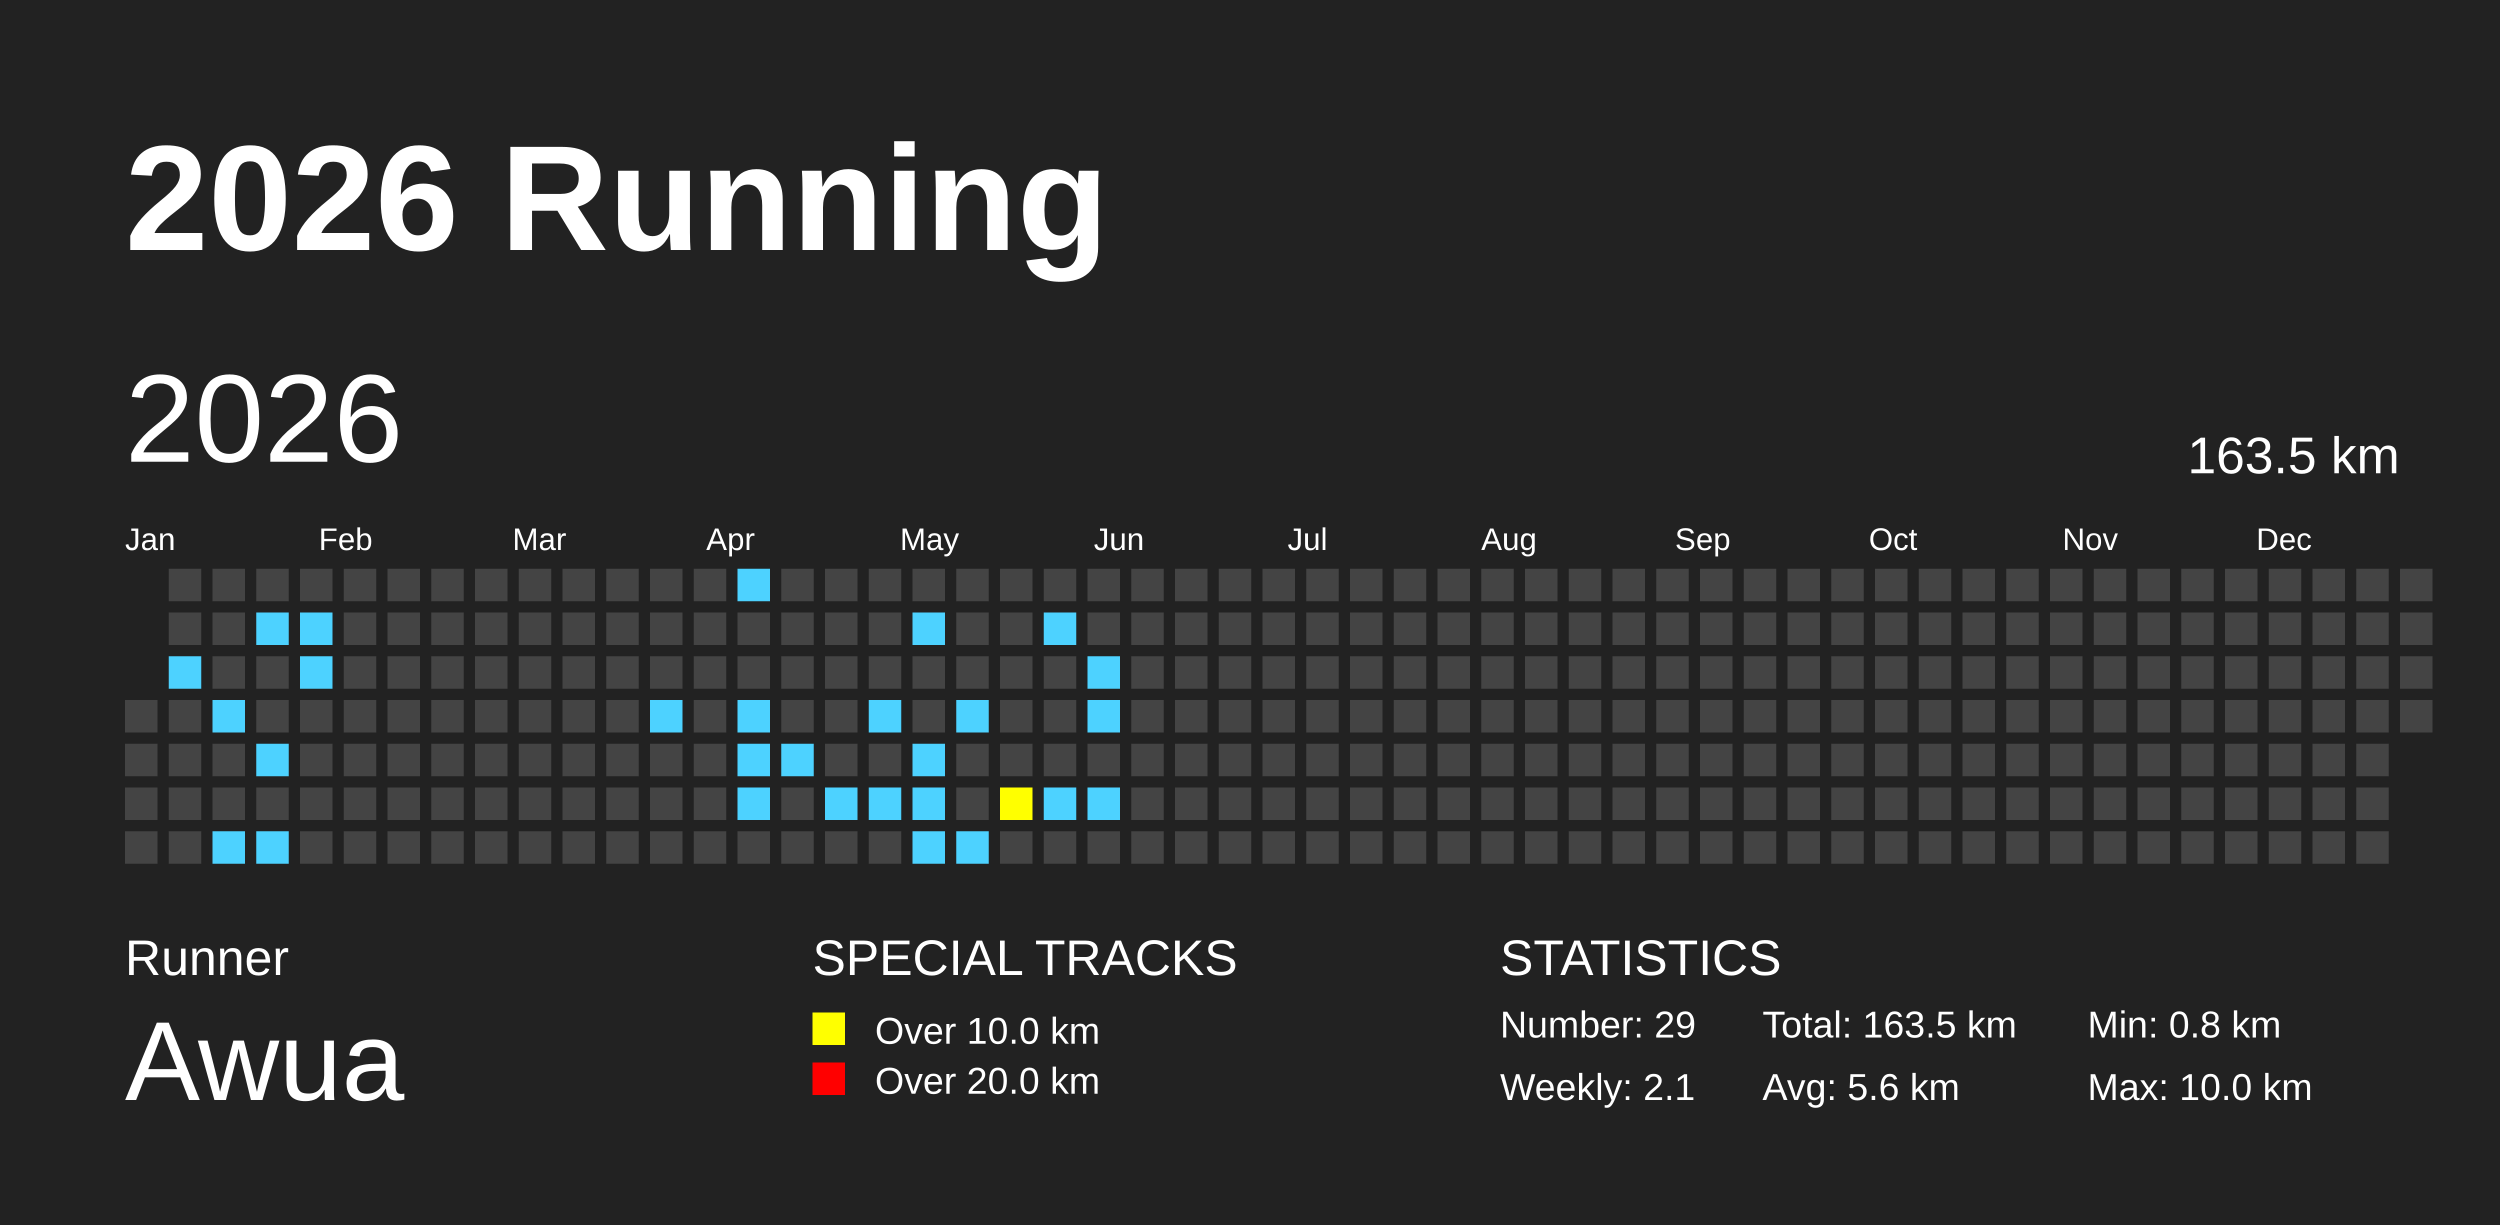
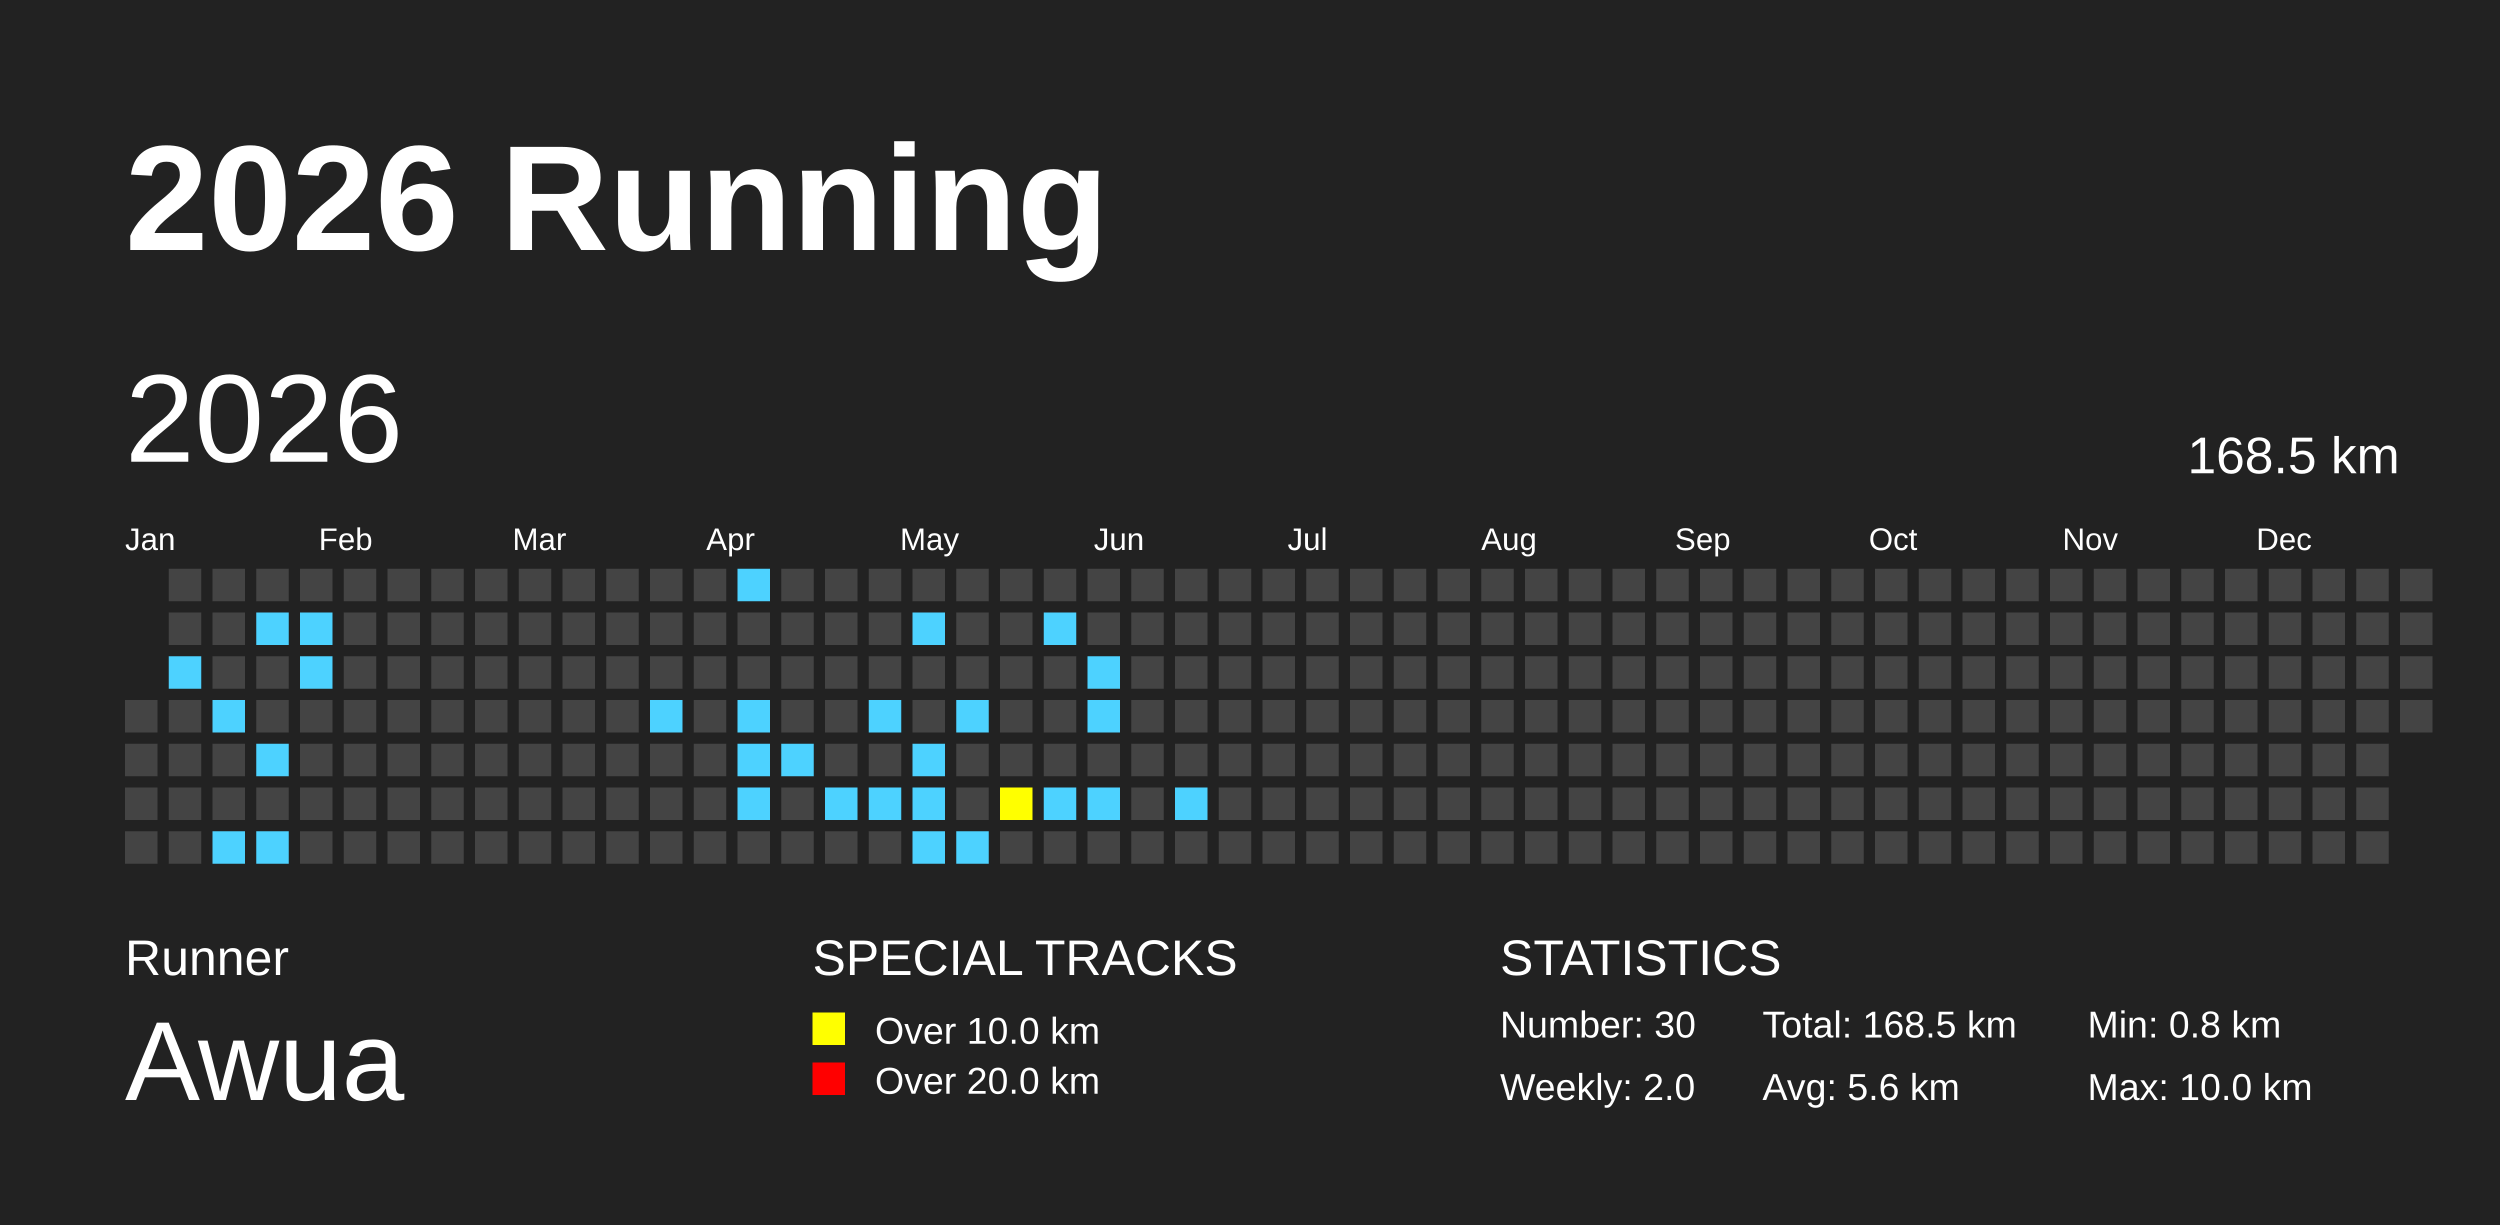
<svg xmlns="http://www.w3.org/2000/svg" baseProfile="full" height="98mm" version="1.1" viewBox="0,0,200,98" width="200mm">
  <defs />
  <rect fill="#222222" height="98" width="200" x="0" y="0" />
  <text fill="#FFFFFF" style="font-size:12px; font-family:Arial; font-weight:bold;" x="10" y="20">2026 Running</text>
  <text fill="#FFFFFF" style="font-size:4px; font-family:Arial" x="10" y="78">Runner</text>
  <text fill="#FFFFFF" style="font-size:9px; font-family:Arial" x="10" y="88">Awua</text>
  <text fill="#FFFFFF" style="font-size:4px; font-family:Arial" x="65" y="78">SPECIAL TRACKS</text>
  <rect fill="yellow" height="2.6" width="2.6" x="65" y="81" />
  <text fill="#FFFFFF" style="font-size:3px; font-family:Arial" x="70" y="83.5">Over 10.0 km</text>
  <rect fill="red" height="2.6" width="2.6" x="65" y="85" />
  <text fill="#FFFFFF" style="font-size:3px; font-family:Arial" x="70" y="87.5">Over 20.0 km</text>
  <text fill="#FFFFFF" style="font-size:4px; font-family:Arial" x="120" y="78">STATISTICS</text>
-   <text fill="#FFFFFF" style="font-size:3px; font-family:Arial" x="120" y="83">Number: 29</text>
-   <text fill="#FFFFFF" style="font-size:3px; font-family:Arial" x="120" y="88">Weekly: 2.1</text>
-   <text fill="#FFFFFF" style="font-size:3px; font-family:Arial" x="141" y="83">Total: 163.5 km</text>
+   <text fill="#FFFFFF" style="font-size:3px; font-family:Arial" x="120" y="83">Number: 30</text>
+   <text fill="#FFFFFF" style="font-size:3px; font-family:Arial" x="120" y="88">Weekly: 2.0</text>
+   <text fill="#FFFFFF" style="font-size:3px; font-family:Arial" x="141" y="83">Total: 168.5 km</text>
  <text fill="#FFFFFF" style="font-size:3px; font-family:Arial" x="141" y="88">Avg: 5.6 km</text>
  <text fill="#FFFFFF" style="font-size:3px; font-family:Arial" x="167" y="83">Min: 0.8 km</text>
  <text fill="#FFFFFF" style="font-size:3px; font-family:Arial" x="167" y="88">Max: 10.0 km</text>
  <text dominant-baseline="hanging" fill="#FFFFFF" style="font-size:10.0px; font-family:Arial;" x="10" y="30">2026</text>
-   <text dominant-baseline="hanging" fill="#FFFFFF" style="font-size:4.125px; font-family:Arial;" x="175" y="35">163.5 km</text>
+   <text dominant-baseline="hanging" fill="#FFFFFF" style="font-size:4.125px; font-family:Arial;" x="175" y="35">168.5 km</text>
  <text fill="#FFFFFF" style="font-size:2.5px; font-family:Arial" x="10.0" y="44">Jan</text>
  <text fill="#FFFFFF" style="font-size:2.5px; font-family:Arial" x="25.5" y="44">Feb</text>
  <text fill="#FFFFFF" style="font-size:2.5px; font-family:Arial" x="41.0" y="44">Mar</text>
  <text fill="#FFFFFF" style="font-size:2.5px; font-family:Arial" x="56.5" y="44">Apr</text>
  <text fill="#FFFFFF" style="font-size:2.5px; font-family:Arial" x="72.0" y="44">May</text>
  <text fill="#FFFFFF" style="font-size:2.5px; font-family:Arial" x="87.5" y="44">Jun</text>
  <text fill="#FFFFFF" style="font-size:2.5px; font-family:Arial" x="103.0" y="44">Jul</text>
  <text fill="#FFFFFF" style="font-size:2.5px; font-family:Arial" x="118.5" y="44">Aug</text>
  <text fill="#FFFFFF" style="font-size:2.5px; font-family:Arial" x="134.0" y="44">Sep</text>
  <text fill="#FFFFFF" style="font-size:2.5px; font-family:Arial" x="149.5" y="44">Oct</text>
  <text fill="#FFFFFF" style="font-size:2.5px; font-family:Arial" x="165.0" y="44">Nov</text>
  <text fill="#FFFFFF" style="font-size:2.5px; font-family:Arial" x="180.5" y="44">Dec</text>
  <rect fill="#444444" height="2.6" width="2.6" x="10.0" y="56.0" />
  <rect fill="#444444" height="2.6" width="2.6" x="10.0" y="59.5" />
  <rect fill="#444444" height="2.6" width="2.6" x="10.0" y="63.0" />
  <rect fill="#444444" height="2.6" width="2.6" x="10.0" y="66.5" />
  <rect fill="#444444" height="2.6" width="2.6" x="13.5" y="45.5" />
  <rect fill="#444444" height="2.6" width="2.6" x="13.5" y="49.0" />
  <rect fill="#4DD2FF" height="2.6" width="2.6" x="13.5" y="52.5" />
  <rect fill="#444444" height="2.6" width="2.6" x="13.5" y="56.0" />
  <rect fill="#444444" height="2.6" width="2.6" x="13.5" y="59.5" />
  <rect fill="#444444" height="2.6" width="2.6" x="13.5" y="63.0" />
  <rect fill="#444444" height="2.6" width="2.6" x="13.5" y="66.5" />
  <rect fill="#444444" height="2.6" width="2.6" x="17.0" y="45.5" />
  <rect fill="#444444" height="2.6" width="2.6" x="17.0" y="49.0" />
  <rect fill="#444444" height="2.6" width="2.6" x="17.0" y="52.5" />
  <rect fill="#4DD2FF" height="2.6" width="2.6" x="17.0" y="56.0" />
  <rect fill="#444444" height="2.6" width="2.6" x="17.0" y="59.5" />
  <rect fill="#444444" height="2.6" width="2.6" x="17.0" y="63.0" />
  <rect fill="#4DD2FF" height="2.6" width="2.6" x="17.0" y="66.5" />
  <rect fill="#444444" height="2.6" width="2.6" x="20.5" y="45.5" />
  <rect fill="#4DD2FF" height="2.6" width="2.6" x="20.5" y="49.0" />
  <rect fill="#444444" height="2.6" width="2.6" x="20.5" y="52.5" />
  <rect fill="#444444" height="2.6" width="2.6" x="20.5" y="56.0" />
  <rect fill="#4DD2FF" height="2.6" width="2.6" x="20.5" y="59.5" />
  <rect fill="#444444" height="2.6" width="2.6" x="20.5" y="63.0" />
  <rect fill="#4DD2FF" height="2.6" width="2.6" x="20.5" y="66.5" />
  <rect fill="#444444" height="2.6" width="2.6" x="24.0" y="45.5" />
  <rect fill="#4DD2FF" height="2.6" width="2.6" x="24.0" y="49.0" />
  <rect fill="#4DD2FF" height="2.6" width="2.6" x="24.0" y="52.5" />
  <rect fill="#444444" height="2.6" width="2.6" x="24.0" y="56.0" />
  <rect fill="#444444" height="2.6" width="2.6" x="24.0" y="59.5" />
  <rect fill="#444444" height="2.6" width="2.6" x="24.0" y="63.0" />
  <rect fill="#444444" height="2.6" width="2.6" x="24.0" y="66.5" />
  <rect fill="#444444" height="2.6" width="2.6" x="27.5" y="45.5" />
  <rect fill="#444444" height="2.6" width="2.6" x="27.5" y="49.0" />
  <rect fill="#444444" height="2.6" width="2.6" x="27.5" y="52.5" />
  <rect fill="#444444" height="2.6" width="2.6" x="27.5" y="56.0" />
  <rect fill="#444444" height="2.6" width="2.6" x="27.5" y="59.5" />
  <rect fill="#444444" height="2.6" width="2.6" x="27.5" y="63.0" />
  <rect fill="#444444" height="2.6" width="2.6" x="27.5" y="66.5" />
  <rect fill="#444444" height="2.6" width="2.6" x="31.0" y="45.5" />
  <rect fill="#444444" height="2.6" width="2.6" x="31.0" y="49.0" />
  <rect fill="#444444" height="2.6" width="2.6" x="31.0" y="52.5" />
  <rect fill="#444444" height="2.6" width="2.6" x="31.0" y="56.0" />
  <rect fill="#444444" height="2.6" width="2.6" x="31.0" y="59.5" />
  <rect fill="#444444" height="2.6" width="2.6" x="31.0" y="63.0" />
  <rect fill="#444444" height="2.6" width="2.6" x="31.0" y="66.5" />
  <rect fill="#444444" height="2.6" width="2.6" x="34.5" y="45.5" />
  <rect fill="#444444" height="2.6" width="2.6" x="34.5" y="49.0" />
  <rect fill="#444444" height="2.6" width="2.6" x="34.5" y="52.5" />
  <rect fill="#444444" height="2.6" width="2.6" x="34.5" y="56.0" />
  <rect fill="#444444" height="2.6" width="2.6" x="34.5" y="59.5" />
  <rect fill="#444444" height="2.6" width="2.6" x="34.5" y="63.0" />
  <rect fill="#444444" height="2.6" width="2.6" x="34.5" y="66.5" />
  <rect fill="#444444" height="2.6" width="2.6" x="38.0" y="45.5" />
  <rect fill="#444444" height="2.6" width="2.6" x="38.0" y="49.0" />
  <rect fill="#444444" height="2.6" width="2.6" x="38.0" y="52.5" />
  <rect fill="#444444" height="2.6" width="2.6" x="38.0" y="56.0" />
  <rect fill="#444444" height="2.6" width="2.6" x="38.0" y="59.5" />
  <rect fill="#444444" height="2.6" width="2.6" x="38.0" y="63.0" />
  <rect fill="#444444" height="2.6" width="2.6" x="38.0" y="66.5" />
  <rect fill="#444444" height="2.6" width="2.6" x="41.5" y="45.5" />
  <rect fill="#444444" height="2.6" width="2.6" x="41.5" y="49.0" />
  <rect fill="#444444" height="2.6" width="2.6" x="41.5" y="52.5" />
  <rect fill="#444444" height="2.6" width="2.6" x="41.5" y="56.0" />
  <rect fill="#444444" height="2.6" width="2.6" x="41.5" y="59.5" />
  <rect fill="#444444" height="2.6" width="2.6" x="41.5" y="63.0" />
  <rect fill="#444444" height="2.6" width="2.6" x="41.5" y="66.5" />
  <rect fill="#444444" height="2.6" width="2.6" x="45.0" y="45.5" />
  <rect fill="#444444" height="2.6" width="2.6" x="45.0" y="49.0" />
  <rect fill="#444444" height="2.6" width="2.6" x="45.0" y="52.5" />
  <rect fill="#444444" height="2.6" width="2.6" x="45.0" y="56.0" />
  <rect fill="#444444" height="2.6" width="2.6" x="45.0" y="59.5" />
  <rect fill="#444444" height="2.6" width="2.6" x="45.0" y="63.0" />
  <rect fill="#444444" height="2.6" width="2.6" x="45.0" y="66.5" />
  <rect fill="#444444" height="2.6" width="2.6" x="48.5" y="45.5" />
  <rect fill="#444444" height="2.6" width="2.6" x="48.5" y="49.0" />
  <rect fill="#444444" height="2.6" width="2.6" x="48.5" y="52.5" />
  <rect fill="#444444" height="2.6" width="2.6" x="48.5" y="56.0" />
  <rect fill="#444444" height="2.6" width="2.6" x="48.5" y="59.5" />
  <rect fill="#444444" height="2.6" width="2.6" x="48.5" y="63.0" />
  <rect fill="#444444" height="2.6" width="2.6" x="48.5" y="66.5" />
  <rect fill="#444444" height="2.6" width="2.6" x="52.0" y="45.5" />
  <rect fill="#444444" height="2.6" width="2.6" x="52.0" y="49.0" />
  <rect fill="#444444" height="2.6" width="2.6" x="52.0" y="52.5" />
  <rect fill="#4DD2FF" height="2.6" width="2.6" x="52.0" y="56.0" />
  <rect fill="#444444" height="2.6" width="2.6" x="52.0" y="59.5" />
  <rect fill="#444444" height="2.6" width="2.6" x="52.0" y="63.0" />
  <rect fill="#444444" height="2.6" width="2.6" x="52.0" y="66.5" />
  <rect fill="#444444" height="2.6" width="2.6" x="55.5" y="45.5" />
  <rect fill="#444444" height="2.6" width="2.6" x="55.5" y="49.0" />
  <rect fill="#444444" height="2.6" width="2.6" x="55.5" y="52.5" />
  <rect fill="#444444" height="2.6" width="2.6" x="55.5" y="56.0" />
  <rect fill="#444444" height="2.6" width="2.6" x="55.5" y="59.5" />
  <rect fill="#444444" height="2.6" width="2.6" x="55.5" y="63.0" />
  <rect fill="#444444" height="2.6" width="2.6" x="55.5" y="66.5" />
  <rect fill="#4DD2FF" height="2.6" width="2.6" x="59.0" y="45.5" />
  <rect fill="#444444" height="2.6" width="2.6" x="59.0" y="49.0" />
  <rect fill="#444444" height="2.6" width="2.6" x="59.0" y="52.5" />
  <rect fill="#4DD2FF" height="2.6" width="2.6" x="59.0" y="56.0" />
  <rect fill="#4DD2FF" height="2.6" width="2.6" x="59.0" y="59.5" />
  <rect fill="#4DD2FF" height="2.6" width="2.6" x="59.0" y="63.0" />
  <rect fill="#444444" height="2.6" width="2.6" x="59.0" y="66.5" />
  <rect fill="#444444" height="2.6" width="2.6" x="62.5" y="45.5" />
  <rect fill="#444444" height="2.6" width="2.6" x="62.5" y="49.0" />
  <rect fill="#444444" height="2.6" width="2.6" x="62.5" y="52.5" />
  <rect fill="#444444" height="2.6" width="2.6" x="62.5" y="56.0" />
  <rect fill="#4DD2FF" height="2.6" width="2.6" x="62.5" y="59.5" />
  <rect fill="#444444" height="2.6" width="2.6" x="62.5" y="63.0" />
  <rect fill="#444444" height="2.6" width="2.6" x="62.5" y="66.5" />
  <rect fill="#444444" height="2.6" width="2.6" x="66.0" y="45.5" />
  <rect fill="#444444" height="2.6" width="2.6" x="66.0" y="49.0" />
  <rect fill="#444444" height="2.6" width="2.6" x="66.0" y="52.5" />
  <rect fill="#444444" height="2.6" width="2.6" x="66.0" y="56.0" />
  <rect fill="#444444" height="2.6" width="2.6" x="66.0" y="59.5" />
  <rect fill="#4DD2FF" height="2.6" width="2.6" x="66.0" y="63.0" />
  <rect fill="#444444" height="2.6" width="2.6" x="66.0" y="66.5" />
  <rect fill="#444444" height="2.6" width="2.6" x="69.5" y="45.5" />
  <rect fill="#444444" height="2.6" width="2.6" x="69.5" y="49.0" />
  <rect fill="#444444" height="2.6" width="2.6" x="69.5" y="52.5" />
  <rect fill="#4DD2FF" height="2.6" width="2.6" x="69.5" y="56.0" />
  <rect fill="#444444" height="2.6" width="2.6" x="69.5" y="59.5" />
  <rect fill="#4DD2FF" height="2.6" width="2.6" x="69.5" y="63.0" />
  <rect fill="#444444" height="2.6" width="2.6" x="69.5" y="66.5" />
  <rect fill="#444444" height="2.6" width="2.6" x="73.0" y="45.5" />
  <rect fill="#4DD2FF" height="2.6" width="2.6" x="73.0" y="49.0" />
  <rect fill="#444444" height="2.6" width="2.6" x="73.0" y="52.5" />
  <rect fill="#444444" height="2.6" width="2.6" x="73.0" y="56.0" />
  <rect fill="#4DD2FF" height="2.6" width="2.6" x="73.0" y="59.5" />
  <rect fill="#4DD2FF" height="2.6" width="2.6" x="73.0" y="63.0" />
  <rect fill="#4DD2FF" height="2.6" width="2.6" x="73.0" y="66.5" />
  <rect fill="#444444" height="2.6" width="2.6" x="76.5" y="45.5" />
  <rect fill="#444444" height="2.6" width="2.6" x="76.5" y="49.0" />
  <rect fill="#444444" height="2.6" width="2.6" x="76.5" y="52.5" />
  <rect fill="#4DD2FF" height="2.6" width="2.6" x="76.5" y="56.0" />
  <rect fill="#444444" height="2.6" width="2.6" x="76.5" y="59.5" />
  <rect fill="#444444" height="2.6" width="2.6" x="76.5" y="63.0" />
  <rect fill="#4DD2FF" height="2.6" width="2.6" x="76.5" y="66.5" />
  <rect fill="#444444" height="2.6" width="2.6" x="80.0" y="45.5" />
  <rect fill="#444444" height="2.6" width="2.6" x="80.0" y="49.0" />
  <rect fill="#444444" height="2.6" width="2.6" x="80.0" y="52.5" />
  <rect fill="#444444" height="2.6" width="2.6" x="80.0" y="56.0" />
  <rect fill="#444444" height="2.6" width="2.6" x="80.0" y="59.5" />
  <rect fill="yellow" height="2.6" width="2.6" x="80.0" y="63.0" />
  <rect fill="#444444" height="2.6" width="2.6" x="80.0" y="66.5" />
  <rect fill="#444444" height="2.6" width="2.6" x="83.5" y="45.5" />
  <rect fill="#4DD2FF" height="2.6" width="2.6" x="83.5" y="49.0" />
  <rect fill="#444444" height="2.6" width="2.6" x="83.5" y="52.5" />
  <rect fill="#444444" height="2.6" width="2.6" x="83.5" y="56.0" />
  <rect fill="#444444" height="2.6" width="2.6" x="83.5" y="59.5" />
  <rect fill="#4DD2FF" height="2.6" width="2.6" x="83.5" y="63.0" />
  <rect fill="#444444" height="2.6" width="2.6" x="83.5" y="66.5" />
  <rect fill="#444444" height="2.6" width="2.6" x="87.0" y="45.5" />
  <rect fill="#444444" height="2.6" width="2.6" x="87.0" y="49.0" />
  <rect fill="#4DD2FF" height="2.6" width="2.6" x="87.0" y="52.5" />
  <rect fill="#4DD2FF" height="2.6" width="2.6" x="87.0" y="56.0" />
  <rect fill="#444444" height="2.6" width="2.6" x="87.0" y="59.5" />
  <rect fill="#4DD2FF" height="2.6" width="2.6" x="87.0" y="63.0" />
  <rect fill="#444444" height="2.6" width="2.6" x="87.0" y="66.5" />
  <rect fill="#444444" height="2.6" width="2.6" x="90.5" y="45.5" />
  <rect fill="#444444" height="2.6" width="2.6" x="90.5" y="49.0" />
  <rect fill="#444444" height="2.6" width="2.6" x="90.5" y="52.5" />
  <rect fill="#444444" height="2.6" width="2.6" x="90.5" y="56.0" />
  <rect fill="#444444" height="2.6" width="2.6" x="90.5" y="59.5" />
  <rect fill="#444444" height="2.6" width="2.6" x="90.5" y="63.0" />
  <rect fill="#444444" height="2.6" width="2.6" x="90.5" y="66.5" />
  <rect fill="#444444" height="2.6" width="2.6" x="94.0" y="45.5" />
  <rect fill="#444444" height="2.6" width="2.6" x="94.0" y="49.0" />
  <rect fill="#444444" height="2.6" width="2.6" x="94.0" y="52.5" />
  <rect fill="#444444" height="2.6" width="2.6" x="94.0" y="56.0" />
  <rect fill="#444444" height="2.6" width="2.6" x="94.0" y="59.5" />
-   <rect fill="#444444" height="2.6" width="2.6" x="94.0" y="63.0" />
+   <rect fill="#4DD2FF" height="2.6" width="2.6" x="94.0" y="63.0" />
  <rect fill="#444444" height="2.6" width="2.6" x="94.0" y="66.5" />
  <rect fill="#444444" height="2.6" width="2.6" x="97.5" y="45.5" />
  <rect fill="#444444" height="2.6" width="2.6" x="97.5" y="49.0" />
  <rect fill="#444444" height="2.6" width="2.6" x="97.5" y="52.5" />
  <rect fill="#444444" height="2.6" width="2.6" x="97.5" y="56.0" />
  <rect fill="#444444" height="2.6" width="2.6" x="97.5" y="59.5" />
  <rect fill="#444444" height="2.6" width="2.6" x="97.5" y="63.0" />
  <rect fill="#444444" height="2.6" width="2.6" x="97.5" y="66.5" />
  <rect fill="#444444" height="2.6" width="2.6" x="101.0" y="45.5" />
  <rect fill="#444444" height="2.6" width="2.6" x="101.0" y="49.0" />
  <rect fill="#444444" height="2.6" width="2.6" x="101.0" y="52.5" />
  <rect fill="#444444" height="2.6" width="2.6" x="101.0" y="56.0" />
  <rect fill="#444444" height="2.6" width="2.6" x="101.0" y="59.5" />
  <rect fill="#444444" height="2.6" width="2.6" x="101.0" y="63.0" />
  <rect fill="#444444" height="2.6" width="2.6" x="101.0" y="66.5" />
  <rect fill="#444444" height="2.6" width="2.6" x="104.5" y="45.5" />
  <rect fill="#444444" height="2.6" width="2.6" x="104.5" y="49.0" />
  <rect fill="#444444" height="2.6" width="2.6" x="104.5" y="52.5" />
  <rect fill="#444444" height="2.6" width="2.6" x="104.5" y="56.0" />
  <rect fill="#444444" height="2.6" width="2.6" x="104.5" y="59.5" />
  <rect fill="#444444" height="2.6" width="2.6" x="104.5" y="63.0" />
  <rect fill="#444444" height="2.6" width="2.6" x="104.5" y="66.5" />
  <rect fill="#444444" height="2.6" width="2.6" x="108.0" y="45.5" />
  <rect fill="#444444" height="2.6" width="2.6" x="108.0" y="49.0" />
  <rect fill="#444444" height="2.6" width="2.6" x="108.0" y="52.5" />
  <rect fill="#444444" height="2.6" width="2.6" x="108.0" y="56.0" />
  <rect fill="#444444" height="2.6" width="2.6" x="108.0" y="59.5" />
  <rect fill="#444444" height="2.6" width="2.6" x="108.0" y="63.0" />
  <rect fill="#444444" height="2.6" width="2.6" x="108.0" y="66.5" />
  <rect fill="#444444" height="2.6" width="2.6" x="111.5" y="45.5" />
  <rect fill="#444444" height="2.6" width="2.6" x="111.5" y="49.0" />
  <rect fill="#444444" height="2.6" width="2.6" x="111.5" y="52.5" />
  <rect fill="#444444" height="2.6" width="2.6" x="111.5" y="56.0" />
  <rect fill="#444444" height="2.6" width="2.6" x="111.5" y="59.5" />
  <rect fill="#444444" height="2.6" width="2.6" x="111.5" y="63.0" />
  <rect fill="#444444" height="2.6" width="2.6" x="111.5" y="66.5" />
  <rect fill="#444444" height="2.6" width="2.6" x="115.0" y="45.5" />
  <rect fill="#444444" height="2.6" width="2.6" x="115.0" y="49.0" />
  <rect fill="#444444" height="2.6" width="2.6" x="115.0" y="52.5" />
  <rect fill="#444444" height="2.6" width="2.6" x="115.0" y="56.0" />
  <rect fill="#444444" height="2.6" width="2.6" x="115.0" y="59.5" />
  <rect fill="#444444" height="2.6" width="2.6" x="115.0" y="63.0" />
  <rect fill="#444444" height="2.6" width="2.6" x="115.0" y="66.5" />
  <rect fill="#444444" height="2.6" width="2.6" x="118.5" y="45.5" />
  <rect fill="#444444" height="2.6" width="2.6" x="118.5" y="49.0" />
  <rect fill="#444444" height="2.6" width="2.6" x="118.5" y="52.5" />
  <rect fill="#444444" height="2.6" width="2.6" x="118.5" y="56.0" />
  <rect fill="#444444" height="2.6" width="2.6" x="118.5" y="59.5" />
  <rect fill="#444444" height="2.6" width="2.6" x="118.5" y="63.0" />
  <rect fill="#444444" height="2.6" width="2.6" x="118.5" y="66.5" />
  <rect fill="#444444" height="2.6" width="2.6" x="122.0" y="45.5" />
  <rect fill="#444444" height="2.6" width="2.6" x="122.0" y="49.0" />
  <rect fill="#444444" height="2.6" width="2.6" x="122.0" y="52.5" />
  <rect fill="#444444" height="2.6" width="2.6" x="122.0" y="56.0" />
  <rect fill="#444444" height="2.6" width="2.6" x="122.0" y="59.5" />
  <rect fill="#444444" height="2.6" width="2.6" x="122.0" y="63.0" />
  <rect fill="#444444" height="2.6" width="2.6" x="122.0" y="66.5" />
  <rect fill="#444444" height="2.6" width="2.6" x="125.5" y="45.5" />
  <rect fill="#444444" height="2.6" width="2.6" x="125.5" y="49.0" />
  <rect fill="#444444" height="2.6" width="2.6" x="125.5" y="52.5" />
  <rect fill="#444444" height="2.6" width="2.6" x="125.5" y="56.0" />
  <rect fill="#444444" height="2.6" width="2.6" x="125.5" y="59.5" />
  <rect fill="#444444" height="2.6" width="2.6" x="125.5" y="63.0" />
  <rect fill="#444444" height="2.6" width="2.6" x="125.5" y="66.5" />
  <rect fill="#444444" height="2.6" width="2.6" x="129.0" y="45.5" />
  <rect fill="#444444" height="2.6" width="2.6" x="129.0" y="49.0" />
  <rect fill="#444444" height="2.6" width="2.6" x="129.0" y="52.5" />
  <rect fill="#444444" height="2.6" width="2.6" x="129.0" y="56.0" />
  <rect fill="#444444" height="2.6" width="2.6" x="129.0" y="59.5" />
  <rect fill="#444444" height="2.6" width="2.6" x="129.0" y="63.0" />
  <rect fill="#444444" height="2.6" width="2.6" x="129.0" y="66.5" />
  <rect fill="#444444" height="2.6" width="2.6" x="132.5" y="45.5" />
  <rect fill="#444444" height="2.6" width="2.6" x="132.5" y="49.0" />
  <rect fill="#444444" height="2.6" width="2.6" x="132.5" y="52.5" />
  <rect fill="#444444" height="2.6" width="2.6" x="132.5" y="56.0" />
  <rect fill="#444444" height="2.6" width="2.6" x="132.5" y="59.5" />
  <rect fill="#444444" height="2.6" width="2.6" x="132.5" y="63.0" />
  <rect fill="#444444" height="2.6" width="2.6" x="132.5" y="66.5" />
  <rect fill="#444444" height="2.6" width="2.6" x="136.0" y="45.5" />
  <rect fill="#444444" height="2.6" width="2.6" x="136.0" y="49.0" />
  <rect fill="#444444" height="2.6" width="2.6" x="136.0" y="52.5" />
  <rect fill="#444444" height="2.6" width="2.6" x="136.0" y="56.0" />
  <rect fill="#444444" height="2.6" width="2.6" x="136.0" y="59.5" />
  <rect fill="#444444" height="2.6" width="2.6" x="136.0" y="63.0" />
  <rect fill="#444444" height="2.6" width="2.6" x="136.0" y="66.5" />
  <rect fill="#444444" height="2.6" width="2.6" x="139.5" y="45.5" />
  <rect fill="#444444" height="2.6" width="2.6" x="139.5" y="49.0" />
  <rect fill="#444444" height="2.6" width="2.6" x="139.5" y="52.5" />
  <rect fill="#444444" height="2.6" width="2.6" x="139.5" y="56.0" />
  <rect fill="#444444" height="2.6" width="2.6" x="139.5" y="59.5" />
  <rect fill="#444444" height="2.6" width="2.6" x="139.5" y="63.0" />
  <rect fill="#444444" height="2.6" width="2.6" x="139.5" y="66.5" />
  <rect fill="#444444" height="2.6" width="2.6" x="143.0" y="45.5" />
  <rect fill="#444444" height="2.6" width="2.6" x="143.0" y="49.0" />
  <rect fill="#444444" height="2.6" width="2.6" x="143.0" y="52.5" />
  <rect fill="#444444" height="2.6" width="2.6" x="143.0" y="56.0" />
  <rect fill="#444444" height="2.6" width="2.6" x="143.0" y="59.5" />
  <rect fill="#444444" height="2.6" width="2.6" x="143.0" y="63.0" />
  <rect fill="#444444" height="2.6" width="2.6" x="143.0" y="66.5" />
  <rect fill="#444444" height="2.6" width="2.6" x="146.5" y="45.5" />
  <rect fill="#444444" height="2.6" width="2.6" x="146.5" y="49.0" />
  <rect fill="#444444" height="2.6" width="2.6" x="146.5" y="52.5" />
  <rect fill="#444444" height="2.6" width="2.6" x="146.5" y="56.0" />
  <rect fill="#444444" height="2.6" width="2.6" x="146.5" y="59.5" />
  <rect fill="#444444" height="2.6" width="2.6" x="146.5" y="63.0" />
  <rect fill="#444444" height="2.6" width="2.6" x="146.5" y="66.5" />
  <rect fill="#444444" height="2.6" width="2.6" x="150.0" y="45.5" />
  <rect fill="#444444" height="2.6" width="2.6" x="150.0" y="49.0" />
  <rect fill="#444444" height="2.6" width="2.6" x="150.0" y="52.5" />
  <rect fill="#444444" height="2.6" width="2.6" x="150.0" y="56.0" />
  <rect fill="#444444" height="2.6" width="2.6" x="150.0" y="59.5" />
  <rect fill="#444444" height="2.6" width="2.6" x="150.0" y="63.0" />
  <rect fill="#444444" height="2.6" width="2.6" x="150.0" y="66.5" />
  <rect fill="#444444" height="2.6" width="2.6" x="153.5" y="45.5" />
  <rect fill="#444444" height="2.6" width="2.6" x="153.5" y="49.0" />
  <rect fill="#444444" height="2.6" width="2.6" x="153.5" y="52.5" />
  <rect fill="#444444" height="2.6" width="2.6" x="153.5" y="56.0" />
  <rect fill="#444444" height="2.6" width="2.6" x="153.5" y="59.5" />
  <rect fill="#444444" height="2.6" width="2.6" x="153.5" y="63.0" />
  <rect fill="#444444" height="2.6" width="2.6" x="153.5" y="66.5" />
  <rect fill="#444444" height="2.6" width="2.6" x="157.0" y="45.5" />
  <rect fill="#444444" height="2.6" width="2.6" x="157.0" y="49.0" />
  <rect fill="#444444" height="2.6" width="2.6" x="157.0" y="52.5" />
  <rect fill="#444444" height="2.6" width="2.6" x="157.0" y="56.0" />
  <rect fill="#444444" height="2.6" width="2.6" x="157.0" y="59.5" />
  <rect fill="#444444" height="2.6" width="2.6" x="157.0" y="63.0" />
  <rect fill="#444444" height="2.6" width="2.6" x="157.0" y="66.5" />
  <rect fill="#444444" height="2.6" width="2.6" x="160.5" y="45.5" />
  <rect fill="#444444" height="2.6" width="2.6" x="160.5" y="49.0" />
  <rect fill="#444444" height="2.6" width="2.6" x="160.5" y="52.5" />
  <rect fill="#444444" height="2.6" width="2.6" x="160.5" y="56.0" />
  <rect fill="#444444" height="2.6" width="2.6" x="160.5" y="59.5" />
  <rect fill="#444444" height="2.6" width="2.6" x="160.5" y="63.0" />
  <rect fill="#444444" height="2.6" width="2.6" x="160.5" y="66.5" />
  <rect fill="#444444" height="2.6" width="2.6" x="164.0" y="45.5" />
  <rect fill="#444444" height="2.6" width="2.6" x="164.0" y="49.0" />
  <rect fill="#444444" height="2.6" width="2.6" x="164.0" y="52.5" />
  <rect fill="#444444" height="2.6" width="2.6" x="164.0" y="56.0" />
  <rect fill="#444444" height="2.6" width="2.6" x="164.0" y="59.5" />
  <rect fill="#444444" height="2.6" width="2.6" x="164.0" y="63.0" />
  <rect fill="#444444" height="2.6" width="2.6" x="164.0" y="66.5" />
  <rect fill="#444444" height="2.6" width="2.6" x="167.5" y="45.5" />
  <rect fill="#444444" height="2.6" width="2.6" x="167.5" y="49.0" />
  <rect fill="#444444" height="2.6" width="2.6" x="167.5" y="52.5" />
  <rect fill="#444444" height="2.6" width="2.6" x="167.5" y="56.0" />
  <rect fill="#444444" height="2.6" width="2.6" x="167.5" y="59.5" />
  <rect fill="#444444" height="2.6" width="2.6" x="167.5" y="63.0" />
  <rect fill="#444444" height="2.6" width="2.6" x="167.5" y="66.5" />
  <rect fill="#444444" height="2.6" width="2.6" x="171.0" y="45.5" />
  <rect fill="#444444" height="2.6" width="2.6" x="171.0" y="49.0" />
  <rect fill="#444444" height="2.6" width="2.6" x="171.0" y="52.5" />
  <rect fill="#444444" height="2.6" width="2.6" x="171.0" y="56.0" />
  <rect fill="#444444" height="2.6" width="2.6" x="171.0" y="59.5" />
  <rect fill="#444444" height="2.6" width="2.6" x="171.0" y="63.0" />
  <rect fill="#444444" height="2.6" width="2.6" x="171.0" y="66.5" />
  <rect fill="#444444" height="2.6" width="2.6" x="174.5" y="45.5" />
  <rect fill="#444444" height="2.6" width="2.6" x="174.5" y="49.0" />
  <rect fill="#444444" height="2.6" width="2.6" x="174.5" y="52.5" />
  <rect fill="#444444" height="2.6" width="2.6" x="174.5" y="56.0" />
  <rect fill="#444444" height="2.6" width="2.6" x="174.5" y="59.5" />
  <rect fill="#444444" height="2.6" width="2.6" x="174.5" y="63.0" />
  <rect fill="#444444" height="2.6" width="2.6" x="174.5" y="66.5" />
  <rect fill="#444444" height="2.6" width="2.6" x="178.0" y="45.5" />
  <rect fill="#444444" height="2.6" width="2.6" x="178.0" y="49.0" />
  <rect fill="#444444" height="2.6" width="2.6" x="178.0" y="52.5" />
  <rect fill="#444444" height="2.6" width="2.6" x="178.0" y="56.0" />
  <rect fill="#444444" height="2.6" width="2.6" x="178.0" y="59.5" />
  <rect fill="#444444" height="2.6" width="2.6" x="178.0" y="63.0" />
  <rect fill="#444444" height="2.6" width="2.6" x="178.0" y="66.5" />
  <rect fill="#444444" height="2.6" width="2.6" x="181.5" y="45.5" />
  <rect fill="#444444" height="2.6" width="2.6" x="181.5" y="49.0" />
  <rect fill="#444444" height="2.6" width="2.6" x="181.5" y="52.5" />
  <rect fill="#444444" height="2.6" width="2.6" x="181.5" y="56.0" />
  <rect fill="#444444" height="2.6" width="2.6" x="181.5" y="59.5" />
  <rect fill="#444444" height="2.6" width="2.6" x="181.5" y="63.0" />
  <rect fill="#444444" height="2.6" width="2.6" x="181.5" y="66.5" />
  <rect fill="#444444" height="2.6" width="2.6" x="185.0" y="45.5" />
  <rect fill="#444444" height="2.6" width="2.6" x="185.0" y="49.0" />
  <rect fill="#444444" height="2.6" width="2.6" x="185.0" y="52.5" />
  <rect fill="#444444" height="2.6" width="2.6" x="185.0" y="56.0" />
  <rect fill="#444444" height="2.6" width="2.6" x="185.0" y="59.5" />
  <rect fill="#444444" height="2.6" width="2.6" x="185.0" y="63.0" />
  <rect fill="#444444" height="2.6" width="2.6" x="185.0" y="66.5" />
  <rect fill="#444444" height="2.6" width="2.6" x="188.5" y="45.5" />
  <rect fill="#444444" height="2.6" width="2.6" x="188.5" y="49.0" />
  <rect fill="#444444" height="2.6" width="2.6" x="188.5" y="52.5" />
  <rect fill="#444444" height="2.6" width="2.6" x="188.5" y="56.0" />
  <rect fill="#444444" height="2.6" width="2.6" x="188.5" y="59.5" />
  <rect fill="#444444" height="2.6" width="2.6" x="188.5" y="63.0" />
  <rect fill="#444444" height="2.6" width="2.6" x="188.5" y="66.5" />
  <rect fill="#444444" height="2.6" width="2.6" x="192.0" y="45.5" />
  <rect fill="#444444" height="2.6" width="2.6" x="192.0" y="49.0" />
  <rect fill="#444444" height="2.6" width="2.6" x="192.0" y="52.5" />
  <rect fill="#444444" height="2.6" width="2.6" x="192.0" y="56.0" />
</svg>
